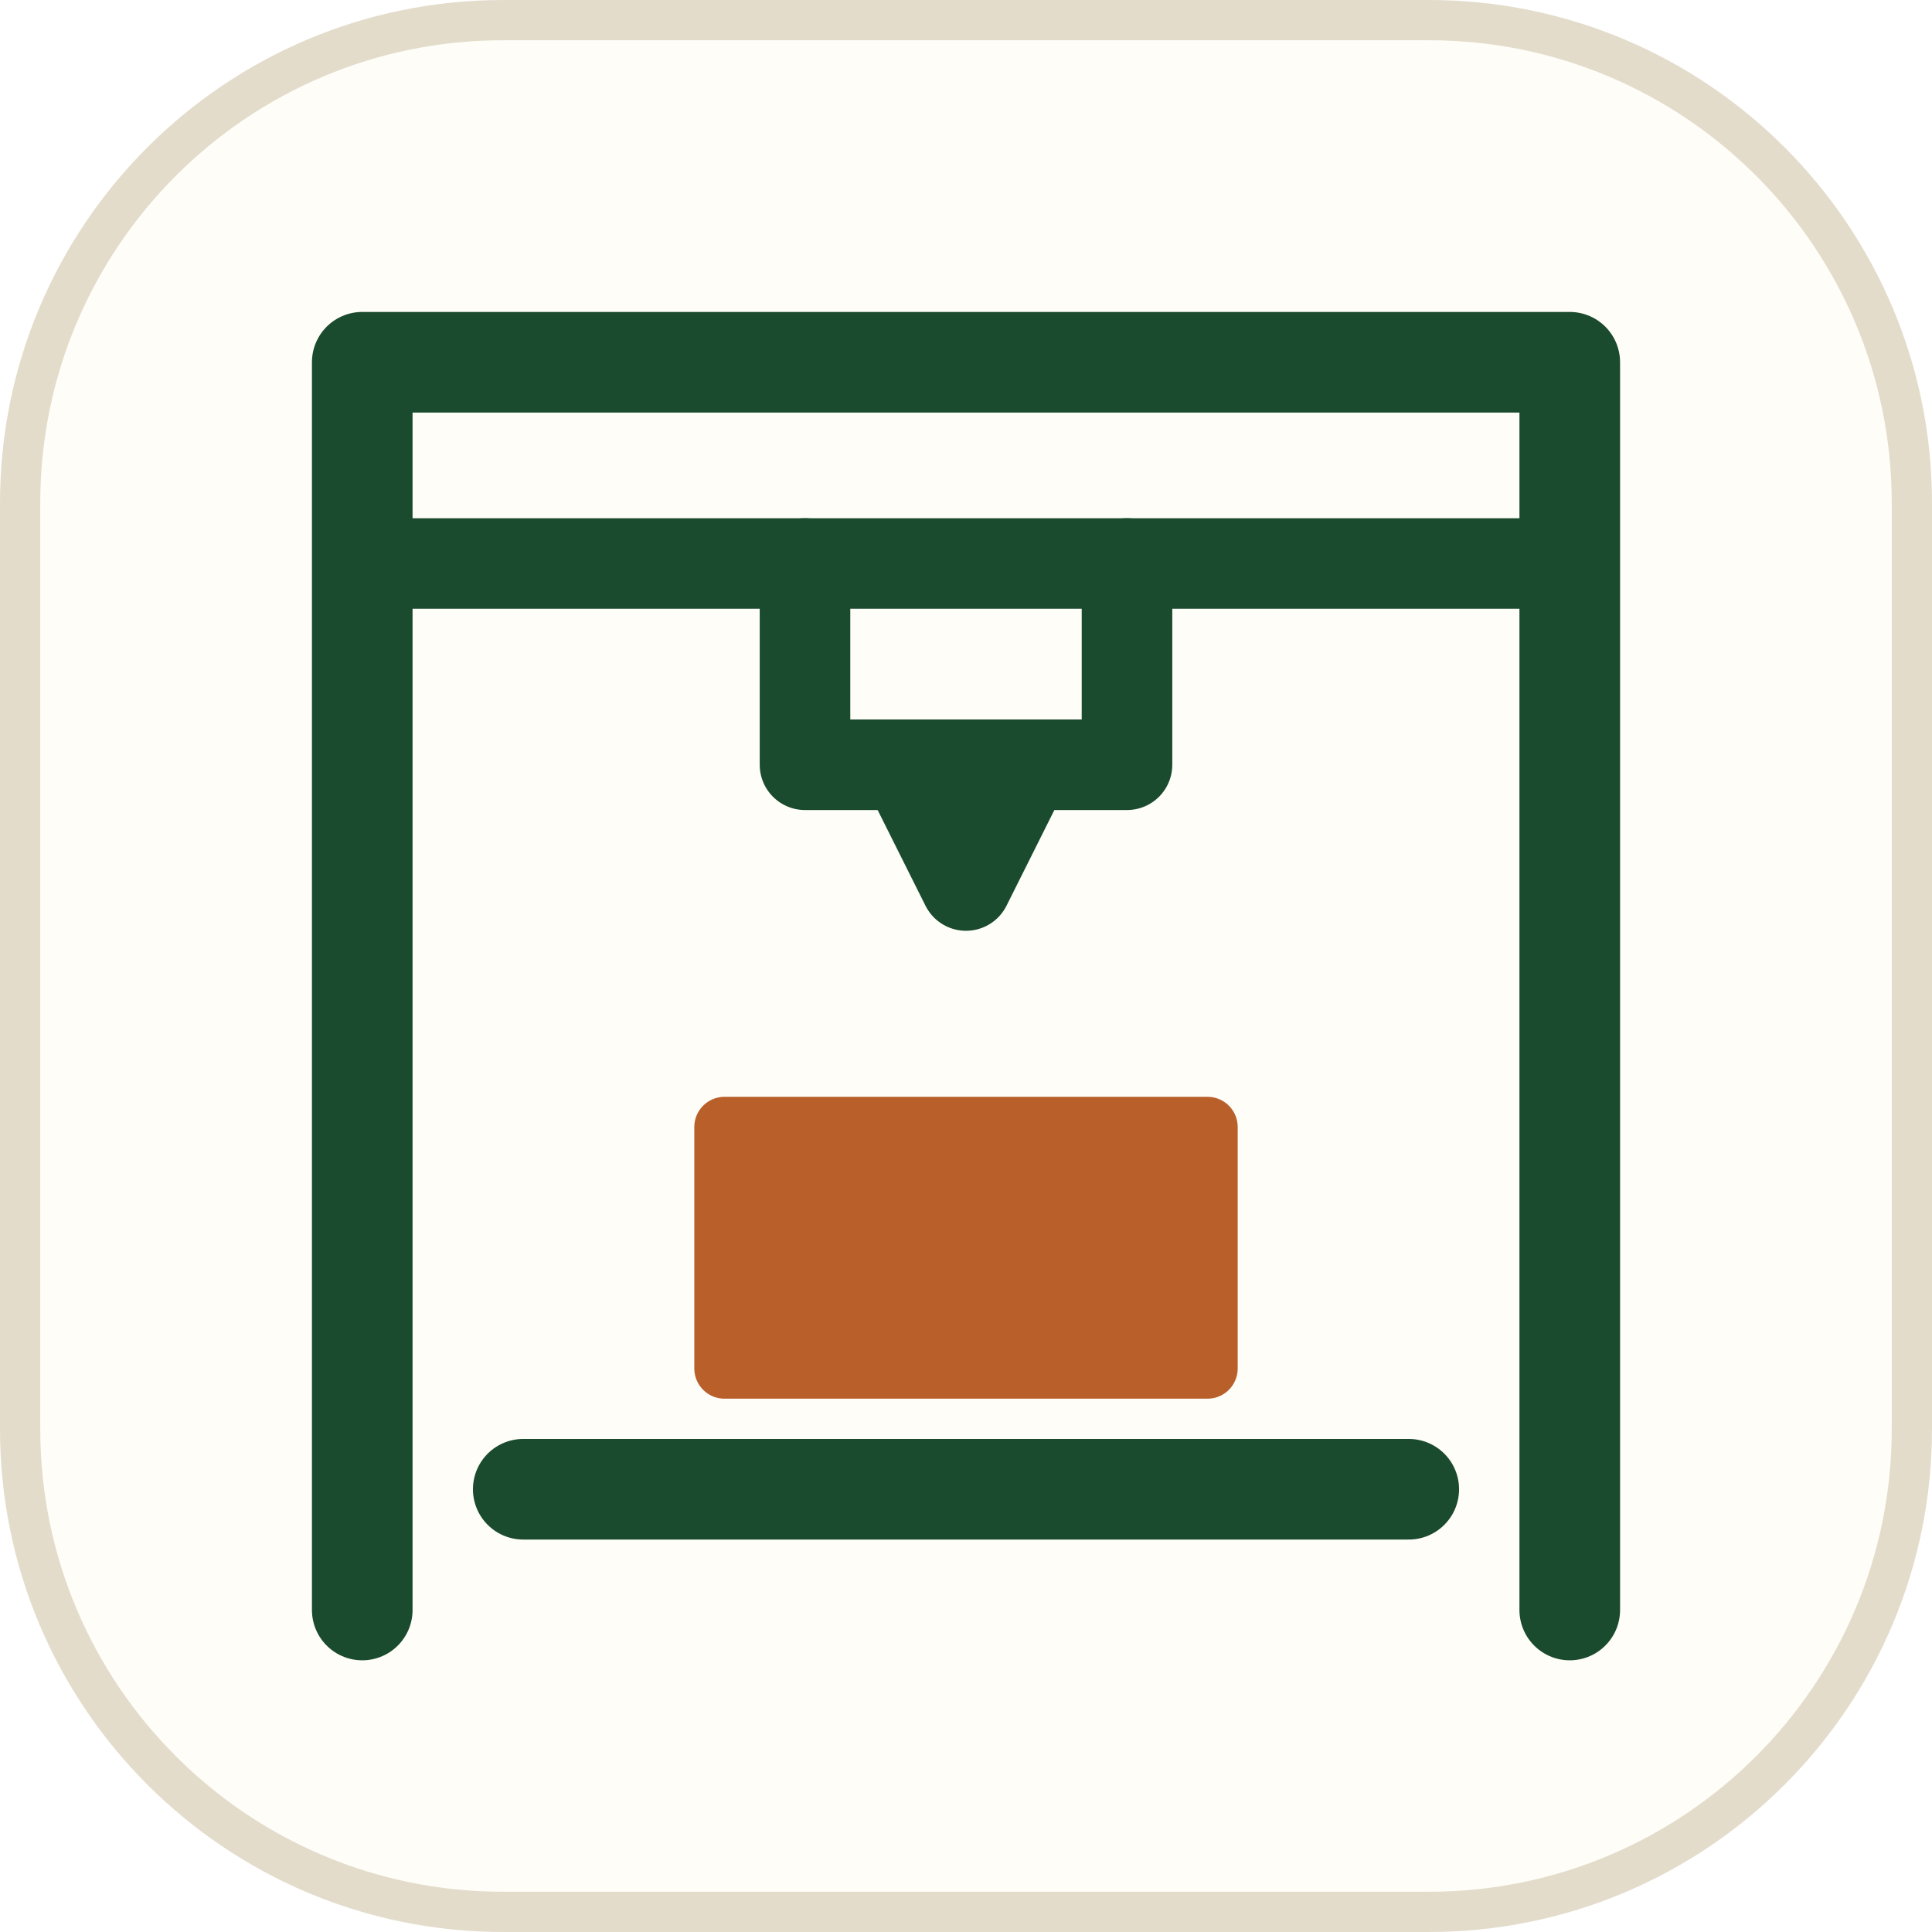
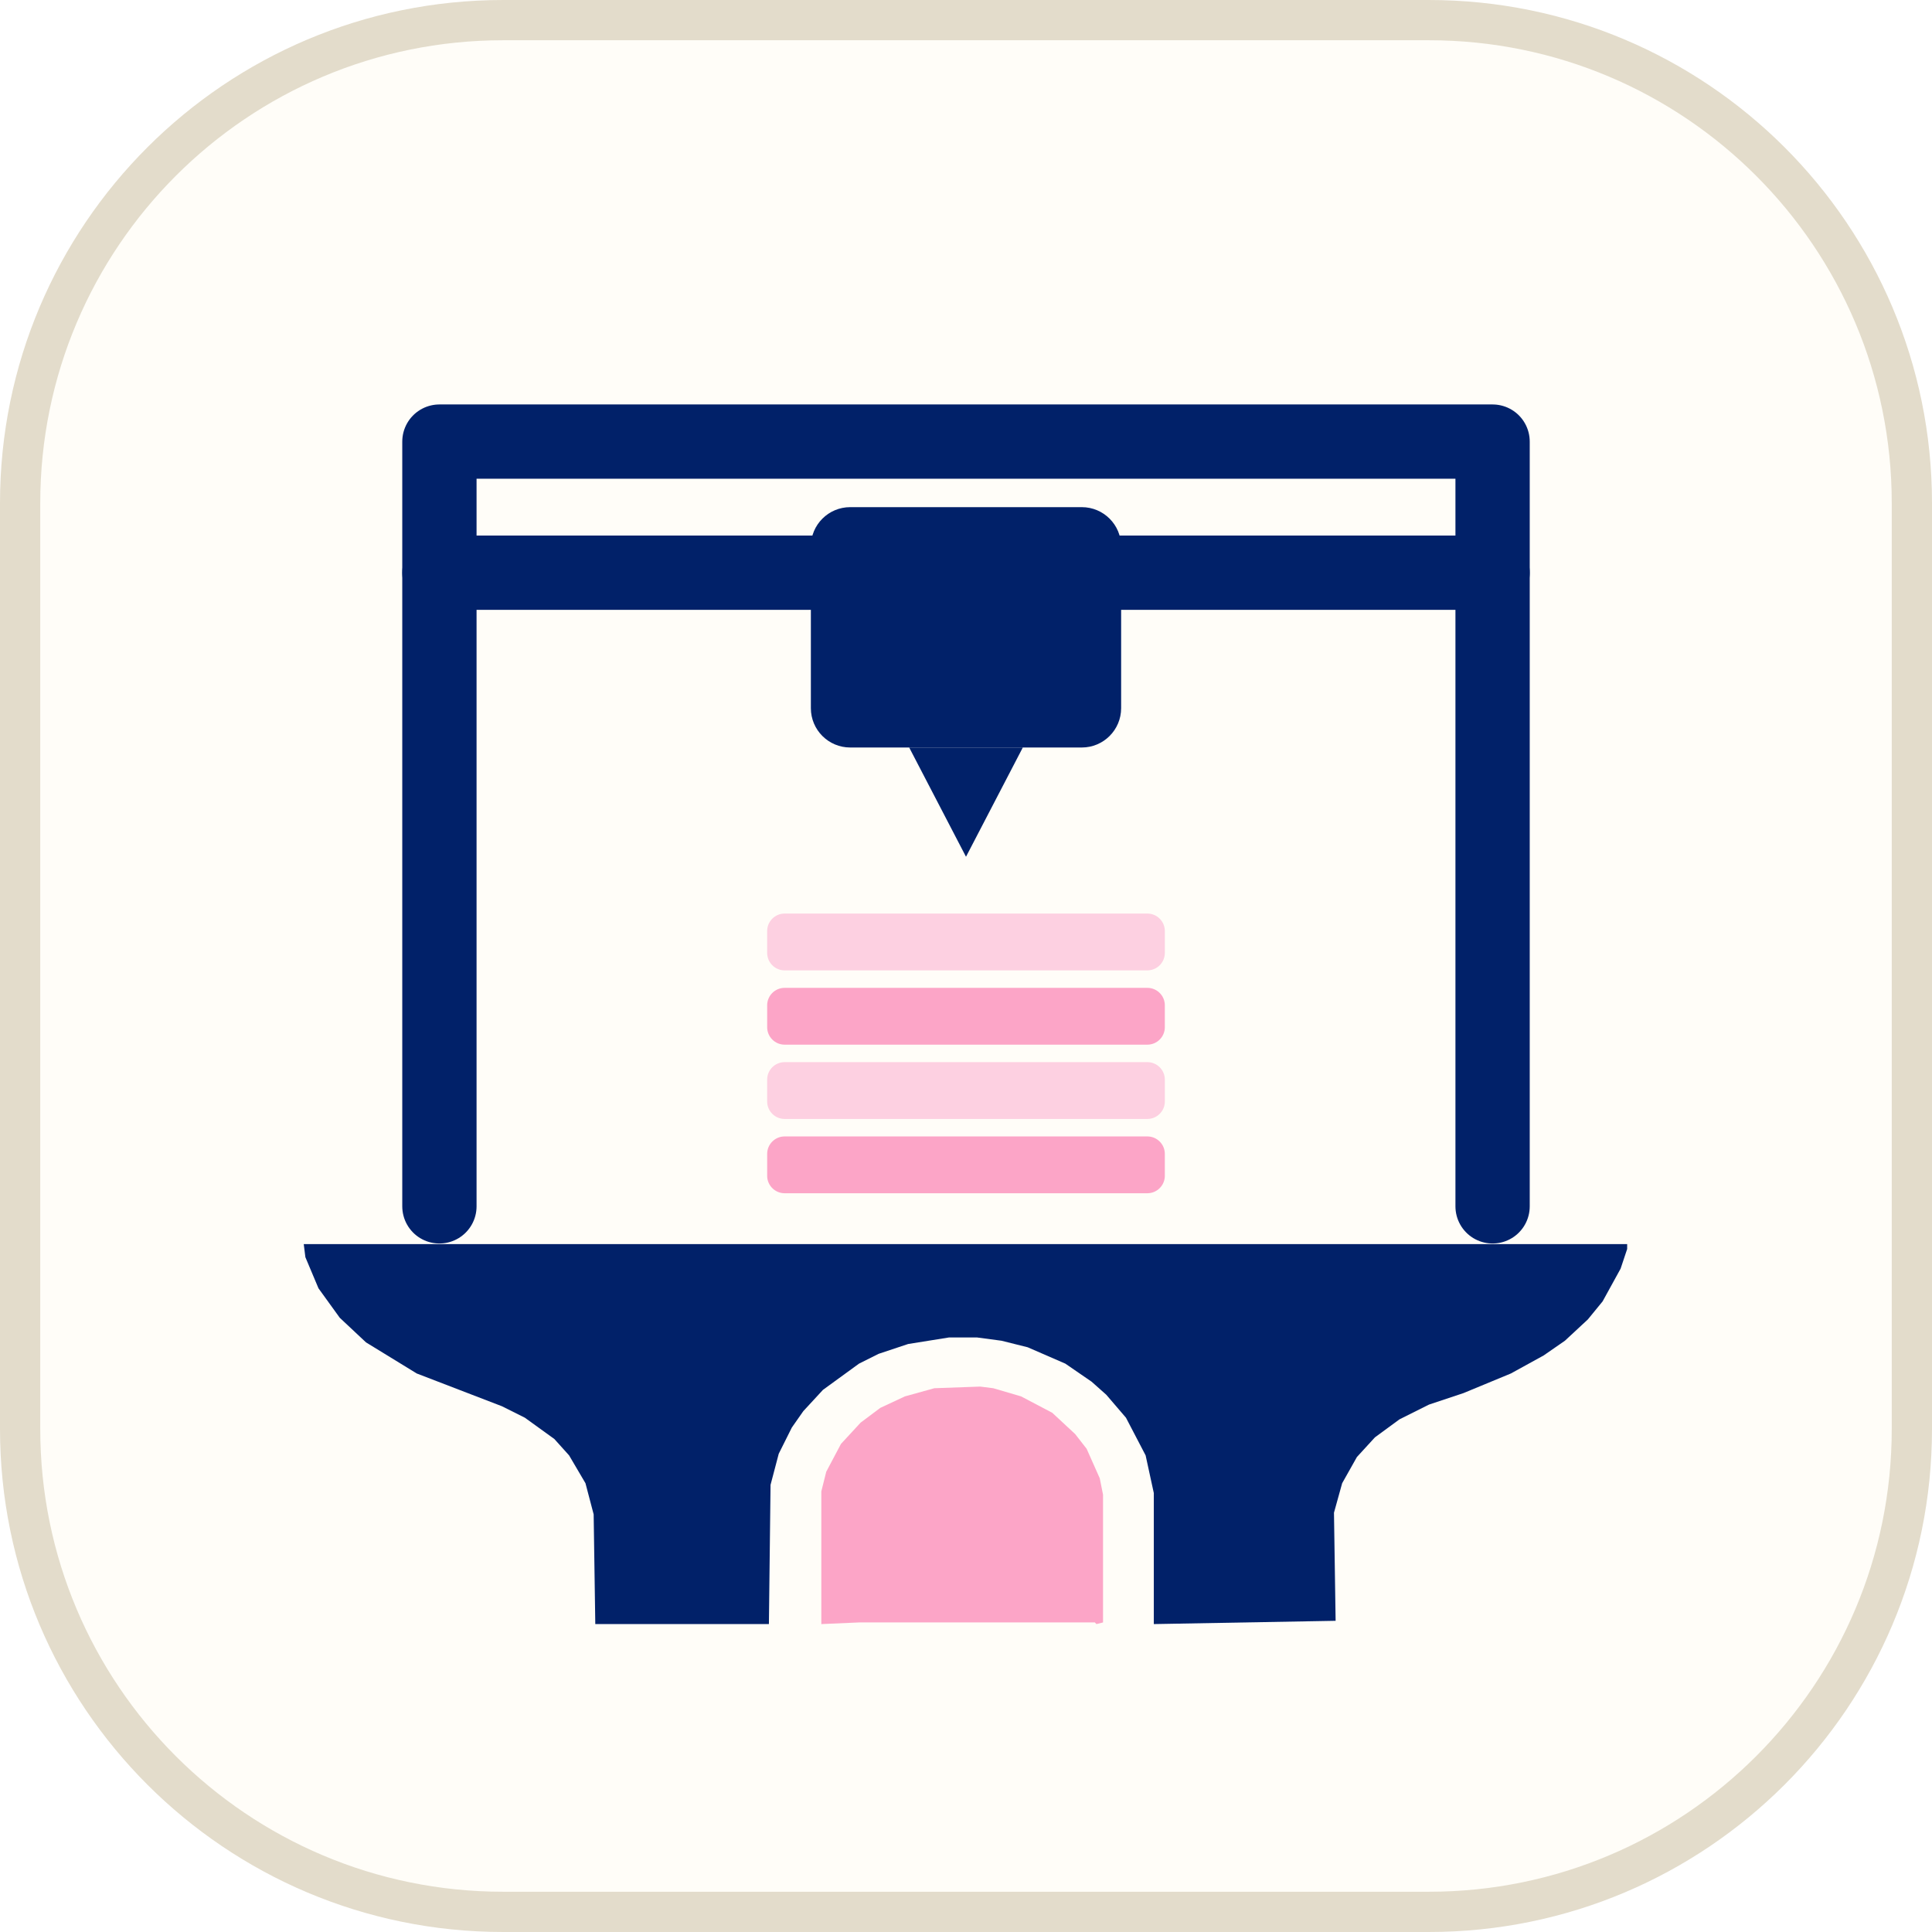
- <svg xmlns="http://www.w3.org/2000/svg" viewBox="0 0 48 48" width="48" height="48" fill="none" stroke-linecap="round" stroke-linejoin="round">
+ <svg xmlns="http://www.w3.org/2000/svg" viewBox="0 0 48 48" width="48" height="48">
  <rect x="0.5" y="0.5" width="47" height="47" rx="12" fill="#fffdf8" stroke="#e3dccb" />
-   <path d="M9 40V9h30v31" stroke="#1a4b2e" stroke-width="2.5" />
-   <path d="M9 14h30" stroke="#1a4b2e" stroke-width="2.25" />
-   <path d="M20 14v5h8v-5M22.5 19l1.5 3 1.5-3" stroke="#1a4b2e" stroke-width="2.25" />
-   <path d="M18 34h12v-6h-12z" fill="#b85f2a" stroke="#b85f2a" stroke-width="1.5" />
-   <path d="M13 37h22" stroke="#1a4b2e" stroke-width="2.5" />
+   <svg x="5" y="5" width="38" height="38" viewBox="121 -50 700 700">
+     <path d="M230 410V60H712V410" stroke="#012169" stroke-width="34" stroke-linecap="round" stroke-linejoin="round" fill="none" />
+     <path d="M230 120H712" stroke="#012169" stroke-width="34" stroke-linecap="round" stroke-linejoin="round" fill="none" />
+     <rect x="400" y="90" width="142" height="110" rx="18" fill="#012169" />
+     <path d="M445 200h52l-26 50z" fill="#012169" />
+     <rect x="380" y="378" width="182" height="26" rx="8" fill="#FCA5C7" />
+     <rect x="380" y="344" width="182" height="26" rx="8" fill="#FDD0E1" />
+     <rect x="380" y="310" width="182" height="26" rx="8" fill="#FCA5C7" />
+     <rect x="380" y="276" width="182" height="26" rx="8" fill="#FDD0E1" />
+     <path fill-rule="evenodd" fill="rgb(0.392%, 12.941%, 41.176%)" fill-opacity="1" d="M 167.91 427.273 L 168.66 433.27 L 174.656 447.512 L 184.402 461.004 L 196.395 472.25 L 219.633 486.492 L 258.613 501.484 L 269.105 506.73 L 282.602 516.477 L 289.348 523.973 L 296.844 536.715 L 300.59 550.957 L 301.34 601.18 L 380.797 601.18 L 381.547 537.465 L 385.297 523.223 L 391.293 511.227 L 396.539 503.73 L 405.535 493.988 L 422.027 481.992 L 431.02 477.496 L 444.516 473 L 463.254 470 L 475.996 470 L 487.242 471.5 L 499.234 474.496 L 516.477 481.992 L 528.469 490.238 L 535.215 496.234 L 544.211 506.73 L 553.207 523.973 L 556.953 541.211 L 556.953 601.18 L 640.16 599.68 L 639.41 550.207 L 643.156 536.715 L 649.906 524.723 L 658.148 515.727 L 669.395 507.48 L 682.887 500.734 L 698.629 495.488 L 720.367 486.492 L 735.359 478.246 L 745.105 471.5 L 755.598 461.754 L 762.344 453.508 L 770.59 438.516 L 773.59 429.523 L 773.59 427.273 Z M 167.91 427.273 " />
+     <path fill-rule="evenodd" fill="rgb(98.822%, 64.705%, 78.038%)" fill-opacity="1" d="M 413.781 518.723 L 407.035 531.469 L 404.785 540.461 L 404.785 601.18 L 422.027 600.43 L 529.969 600.43 L 530.719 601.18 L 533.715 600.43 L 533.715 541.961 L 532.219 534.465 L 526.219 520.973 L 520.973 514.227 L 510.48 504.48 L 496.234 496.984 L 483.492 493.238 L 477.496 492.488 L 456.508 493.238 L 443.016 496.984 L 431.77 502.234 L 422.773 508.98 Z M 413.781 518.723 " />
+   </svg>
</svg>
